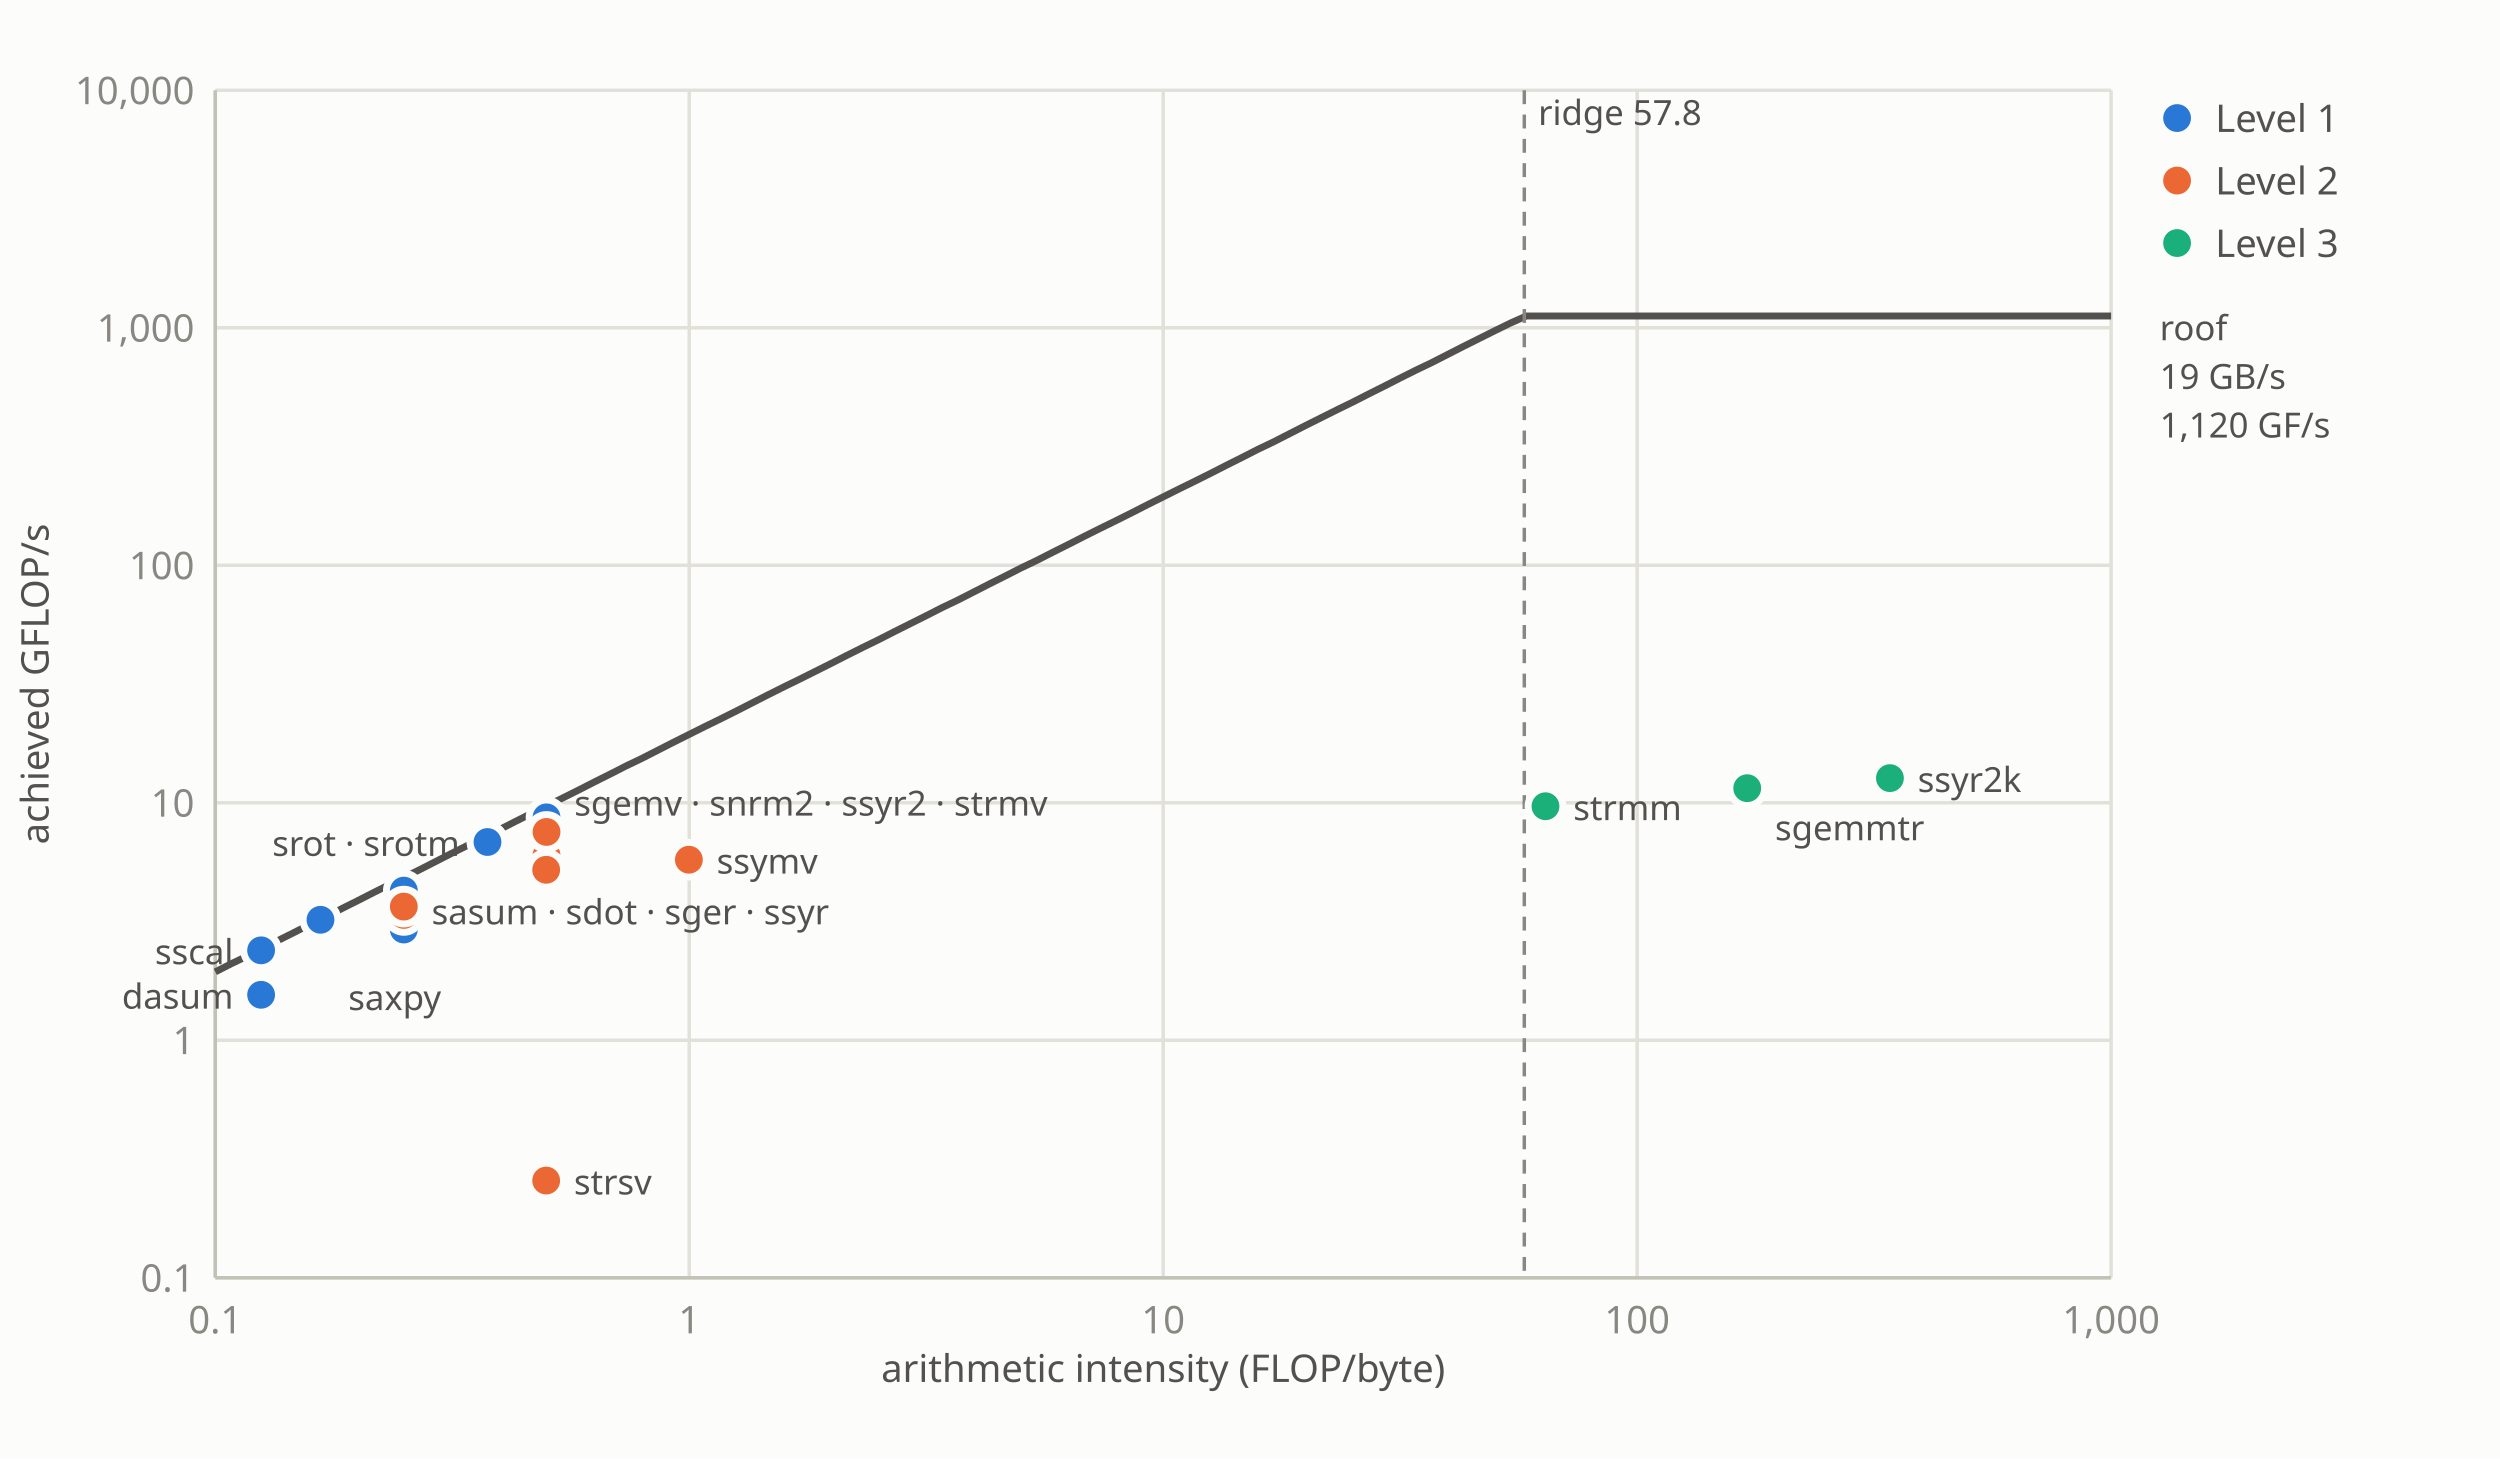
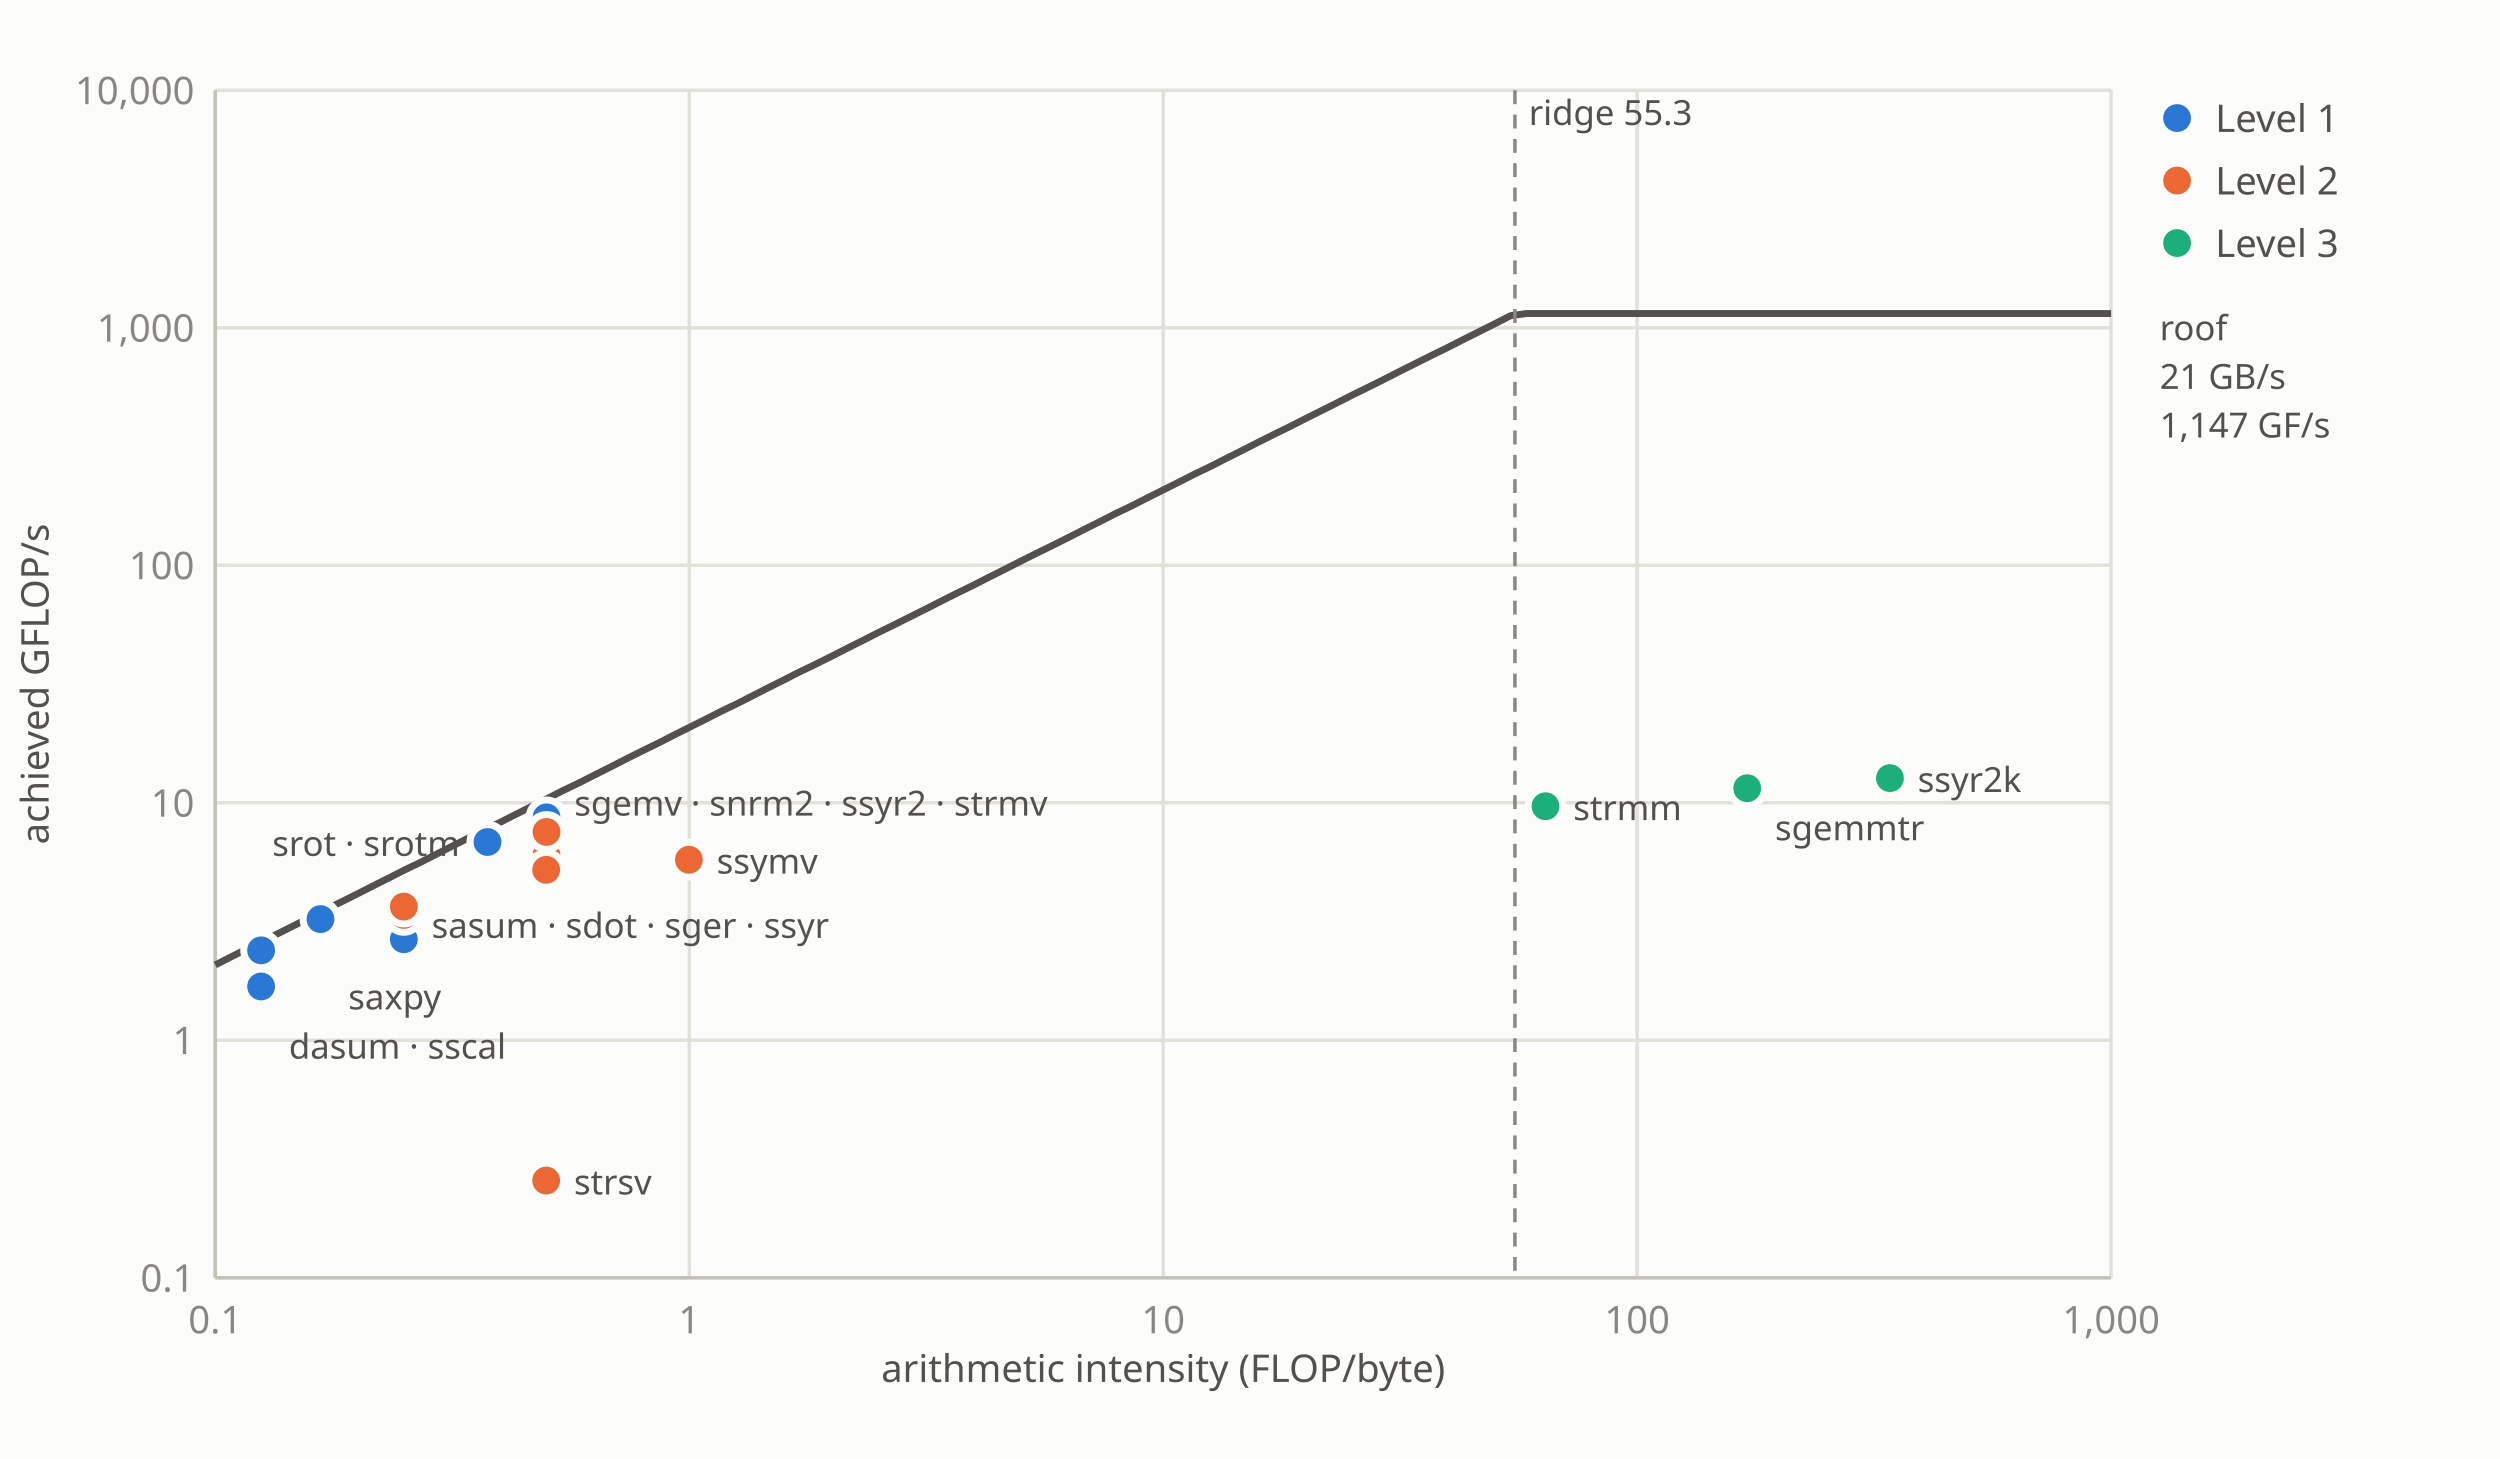
- <svg xmlns="http://www.w3.org/2000/svg" id="roofline" viewBox="0 0 720 420" width="720" height="420" role="img" aria-label="Roofline for intel-r-iris-r-xe-graphics-tgl-gt2: achieved GFLOP/s against arithmetic intensity, under a 19 GB/s memory roof and a 1120 GFLOP/s compute roof meeting at 57.8 FLOP per byte">
+ <svg xmlns="http://www.w3.org/2000/svg" id="roofline" viewBox="0 0 720 420" width="720" height="420" role="img" aria-label="Roofline for intel-r-iris-r-xe-graphics-tgl-gt2: achieved GFLOP/s against arithmetic intensity, under a 21 GB/s memory roof and a 1147 GFLOP/s compute roof meeting at 55.3 FLOP per byte">
  <style>#roofline .bg{fill:#fcfcfb}#roofline .gr{stroke:#e1e0d9;stroke-width:1;fill:none}#roofline .ax{stroke:#c3c2b7;stroke-width:1;fill:none}#roofline .at{fill:#898781;font:11px/1 system-ui,sans-serif}#roofline .lt{fill:#52514e;font:11px/1 system-ui,sans-serif}#roofline .dl{fill:#52514e;font:10px/1 system-ui,sans-serif}#roofline .roof{stroke:#52514e;stroke-width:2;fill:none;stroke-linejoin:round}#roofline .ridge{stroke:#898781;stroke-width:1;stroke-dasharray:4 3;fill:none}#roofline .s1{fill:#2a78d6;stroke:#fcfcfb;stroke-width:2}#roofline .s2{fill:#eb6834;stroke:#fcfcfb;stroke-width:2}#roofline .s3{fill:#1baf7a;stroke:#fcfcfb;stroke-width:2}@media(prefers-color-scheme:dark){#roofline .bg{fill:#1a1a19}#roofline .gr{stroke:#2c2c2a}#roofline .ax{stroke:#383835}#roofline .lt,#roofline .dl{fill:#c3c2b7}#roofline .roof{stroke:#c3c2b7}#roofline .s1{fill:#3987e5;stroke:#1a1a19}#roofline .s2{fill:#d95926;stroke:#1a1a19}#roofline .s3{fill:#199e70;stroke:#1a1a19}}:root[data-theme=dark] #roofline .bg{fill:#1a1a19}:root[data-theme=dark] #roofline .gr{stroke:#2c2c2a}:root[data-theme=dark] #roofline .ax{stroke:#383835}:root[data-theme=dark] #roofline .lt,:root[data-theme=dark] #roofline .dl{fill:#c3c2b7}:root[data-theme=dark] #roofline .roof{stroke:#c3c2b7}:root[data-theme=dark] #roofline .s1{fill:#3987e5;stroke:#1a1a19}:root[data-theme=dark] #roofline .s2{fill:#d95926;stroke:#1a1a19}:root[data-theme=dark] #roofline .s3{fill:#199e70;stroke:#1a1a19}</style>
  <rect class="bg" width="720" height="420" />
  <line class="gr" x1="62" y1="368.0" x2="608" y2="368.0" />
  <text class="at" x="56" y="372.0" text-anchor="end">0.1</text>
  <line class="gr" x1="62" y1="299.6" x2="608" y2="299.6" />
  <text class="at" x="56" y="303.6" text-anchor="end">1</text>
  <line class="gr" x1="62" y1="231.2" x2="608" y2="231.2" />
  <text class="at" x="56" y="235.2" text-anchor="end">10</text>
  <line class="gr" x1="62" y1="162.8" x2="608" y2="162.8" />
  <text class="at" x="56" y="166.8" text-anchor="end">100</text>
  <line class="gr" x1="62" y1="94.4" x2="608" y2="94.4" />
  <text class="at" x="56" y="98.4" text-anchor="end">1,000</text>
  <line class="gr" x1="62" y1="26.0" x2="608" y2="26.0" />
  <text class="at" x="56" y="30.0" text-anchor="end">10,000</text>
  <line class="gr" x1="62.0" y1="26" x2="62.0" y2="368" />
  <text class="at" x="62.0" y="384" text-anchor="middle">0.1</text>
  <line class="gr" x1="198.5" y1="26" x2="198.5" y2="368" />
  <text class="at" x="198.5" y="384" text-anchor="middle">1</text>
  <line class="gr" x1="335.0" y1="26" x2="335.0" y2="368" />
  <text class="at" x="335.0" y="384" text-anchor="middle">10</text>
  <line class="gr" x1="471.5" y1="26" x2="471.5" y2="368" />
  <text class="at" x="471.5" y="384" text-anchor="middle">100</text>
  <line class="gr" x1="608.0" y1="26" x2="608.0" y2="368" />
  <text class="at" x="608.0" y="384" text-anchor="middle">1,000</text>
  <line class="ax" x1="62" y1="26" x2="62" y2="368" />
  <line class="ax" x1="62" y1="368" x2="608" y2="368" />
-   <polyline class="roof" points="62.0,279.9 66.5,277.6 71.1,275.4 75.6,273.1 80.2,270.8 84.8,268.5 89.3,266.2 93.9,264.0 98.4,261.7 103.0,259.4 107.5,257.1 112.1,254.8 116.6,252.6 121.2,250.3 125.7,248.0 130.2,245.7 134.8,243.4 139.3,241.2 143.9,238.9 148.4,236.6 153.0,234.3 157.6,232.0 162.1,229.8 166.7,227.5 171.2,225.2 175.8,222.9 180.3,220.6 184.9,218.4 189.4,216.1 193.9,213.8 198.5,211.5 203.1,209.2 207.6,207.0 212.2,204.7 216.7,202.4 221.2,200.1 225.8,197.8 230.3,195.6 234.9,193.3 239.5,191.0 244.0,188.7 248.6,186.4 253.1,184.2 257.6,181.9 262.2,179.6 266.8,177.3 271.3,175.0 275.9,172.8 280.4,170.5 284.9,168.2 289.5,165.9 294.0,163.6 298.6,161.4 303.1,159.1 307.7,156.8 312.2,154.5 316.8,152.2 321.3,150.0 325.9,147.7 330.4,145.4 335.0,143.1 339.6,140.8 344.1,138.6 348.7,136.3 353.2,134.0 357.8,131.7 362.3,129.4 366.9,127.2 371.4,124.9 375.9,122.6 380.5,120.3 385.1,118.0 389.6,115.8 394.1,113.5 398.7,111.2 403.2,108.9 407.8,106.6 412.4,104.4 416.9,102.1 421.4,99.8 426.0,97.5 430.6,95.2 435.1,93.0 439.6,91.0 444.2,91.0 448.8,91.0 453.3,91.0 457.8,91.0 462.4,91.0 466.9,91.0 471.5,91.0 476.1,91.0 480.6,91.0 485.2,91.0 489.7,91.0 494.2,91.0 498.8,91.0 503.4,91.0 507.9,91.0 512.5,91.0 517.0,91.0 521.5,91.0 526.1,91.0 530.6,91.0 535.2,91.0 539.8,91.0 544.3,91.0 548.9,91.0 553.4,91.0 558.0,91.0 562.5,91.0 567.0,91.0 571.6,91.0 576.1,91.0 580.7,91.0 585.2,91.0 589.8,91.0 594.4,91.0 598.9,91.0 603.5,91.0 608.0,91.0" />
-   <line class="ridge" x1="439.0" y1="26" x2="439.0" y2="368" />
-   <text class="dl" x="443.0" y="36">ridge 57.8</text>
-   <circle class="s1" cx="75.2" cy="286.5" r="5" />
-   <circle class="s1" cx="116.3" cy="256.5" r="5" />
-   <circle class="s1" cx="92.3" cy="264.9" r="5" />
-   <circle class="s1" cx="116.3" cy="267.7" r="5" />
+   <polyline class="roof" points="62.0,277.9 66.5,275.6 71.1,273.3 75.6,271.1 80.2,268.8 84.8,266.5 89.3,264.2 93.9,261.9 98.4,259.7 103.0,257.4 107.5,255.1 112.1,252.8 116.6,250.5 121.2,248.3 125.7,246.0 130.2,243.7 134.8,241.4 139.3,239.1 143.9,236.9 148.4,234.6 153.0,232.3 157.6,230.0 162.1,227.7 166.7,225.5 171.2,223.2 175.8,220.9 180.3,218.6 184.9,216.3 189.4,214.1 193.9,211.8 198.5,209.5 203.1,207.2 207.6,204.9 212.2,202.7 216.7,200.4 221.2,198.1 225.8,195.8 230.3,193.5 234.9,191.3 239.5,189.0 244.0,186.7 248.6,184.4 253.1,182.1 257.6,179.9 262.2,177.6 266.8,175.3 271.3,173.0 275.9,170.7 280.4,168.5 284.9,166.2 289.5,163.9 294.0,161.6 298.6,159.3 303.1,157.1 307.7,154.8 312.2,152.5 316.8,150.2 321.3,147.9 325.9,145.7 330.4,143.4 335.0,141.1 339.6,138.8 344.1,136.5 348.7,134.3 353.2,132.0 357.8,129.7 362.3,127.4 366.9,125.1 371.4,122.9 375.9,120.6 380.5,118.3 385.1,116.0 389.6,113.7 394.1,111.5 398.7,109.2 403.2,106.9 407.8,104.6 412.4,102.3 416.9,100.1 421.4,97.8 426.0,95.5 430.6,93.2 435.1,90.9 439.6,90.3 444.2,90.3 448.8,90.3 453.3,90.3 457.8,90.3 462.4,90.3 466.9,90.3 471.5,90.3 476.1,90.3 480.6,90.3 485.2,90.3 489.7,90.3 494.2,90.3 498.8,90.3 503.4,90.3 507.9,90.3 512.5,90.3 517.0,90.3 521.5,90.3 526.1,90.3 530.6,90.3 535.2,90.3 539.8,90.3 544.3,90.3 548.9,90.3 553.4,90.3 558.0,90.3 562.5,90.3 567.0,90.3 571.6,90.3 576.1,90.3 580.7,90.3 585.2,90.3 589.8,90.3 594.4,90.3 598.9,90.3 603.5,90.3 608.0,90.3" />
+   <line class="ridge" x1="436.3" y1="26" x2="436.3" y2="368" />
+   <text class="dl" x="440.3" y="36">ridge 55.3</text>
+   <circle class="s1" cx="75.2" cy="284.1" r="5" />
+   <circle class="s1" cx="116.3" cy="269.2" r="5" />
+   <circle class="s1" cx="92.3" cy="264.7" r="5" />
+   <circle class="s1" cx="116.3" cy="270.5" r="5" />
  <circle class="s3" cx="503.2" cy="227.0" r="5" />
  <circle class="s2" cx="157.4" cy="246.3" r="5" />
  <circle class="s2" cx="116.3" cy="263.5" r="5" />
  <circle class="s1" cx="157.4" cy="235.4" r="5" />
  <circle class="s1" cx="140.4" cy="242.4" r="5" />
  <circle class="s1" cx="140.4" cy="242.5" r="5" />
  <circle class="s1" cx="75.2" cy="273.7" r="5" />
  <circle class="s2" cx="198.4" cy="247.6" r="5" />
  <circle class="s2" cx="116.3" cy="261.1" r="5" />
  <circle class="s2" cx="157.4" cy="239.6" r="5" />
  <circle class="s3" cx="544.3" cy="224.1" r="5" />
  <circle class="s3" cx="445.1" cy="232.2" r="5" />
  <circle class="s2" cx="157.3" cy="250.5" r="5" />
  <circle class="s2" cx="157.3" cy="340.0" r="5" />
  <text class="dl" x="552.3" y="228.1" text-anchor="start">ssyr2k</text>
  <text class="dl" x="511.2" y="242.0" text-anchor="start">sgemmtr</text>
  <text class="dl" x="453.1" y="236.2" text-anchor="start">strmm</text>
  <text class="dl" x="206.4" y="251.6" text-anchor="start">ssymv</text>
  <text class="dl" x="165.4" y="234.9" text-anchor="start">sgemv · snrm2 · ssyr2 · strmv</text>
  <text class="dl" x="165.3" y="344.0" text-anchor="start">strsv</text>
  <text class="dl" x="132.4" y="246.5" text-anchor="end">srot · srotm</text>
-   <text class="dl" x="124.3" y="266.2" text-anchor="start">sasum · sdot · sger · ssyr</text>
-   <text class="dl" x="100.3" y="290.9" text-anchor="start">saxpy</text>
-   <text class="dl" x="67.2" y="277.7" text-anchor="end">sscal</text>
-   <text class="dl" x="67.2" y="290.5" text-anchor="end">dasum</text>
+   <text class="dl" x="124.3" y="270.1" text-anchor="start">sasum · sdot · sger · ssyr</text>
+   <text class="dl" x="100.3" y="290.7" text-anchor="start">saxpy</text>
+   <text class="dl" x="83.2" y="304.9" text-anchor="start">dasum · sscal</text>
  <text class="lt" x="335.0" y="398" text-anchor="middle">arithmetic intensity (FLOP/byte)</text>
  <text class="lt" x="14" y="197.0" text-anchor="middle" transform="rotate(-90 14 197.0)">achieved GFLOP/s</text>
  <circle class="s1" cx="627" cy="34" r="5" />
  <text class="lt" x="638" y="38">Level 1</text>
  <circle class="s2" cx="627" cy="52" r="5" />
  <text class="lt" x="638" y="56">Level 2</text>
  <circle class="s3" cx="627" cy="70" r="5" />
  <text class="lt" x="638" y="74">Level 3</text>
  <text class="dl" x="622" y="98">roof</text>
-   <text class="dl" x="622" y="112">19 GB/s</text>
-   <text class="dl" x="622" y="126">1,120 GF/s</text>
+   <text class="dl" x="622" y="112">21 GB/s</text>
+   <text class="dl" x="622" y="126">1,147 GF/s</text>
</svg>
